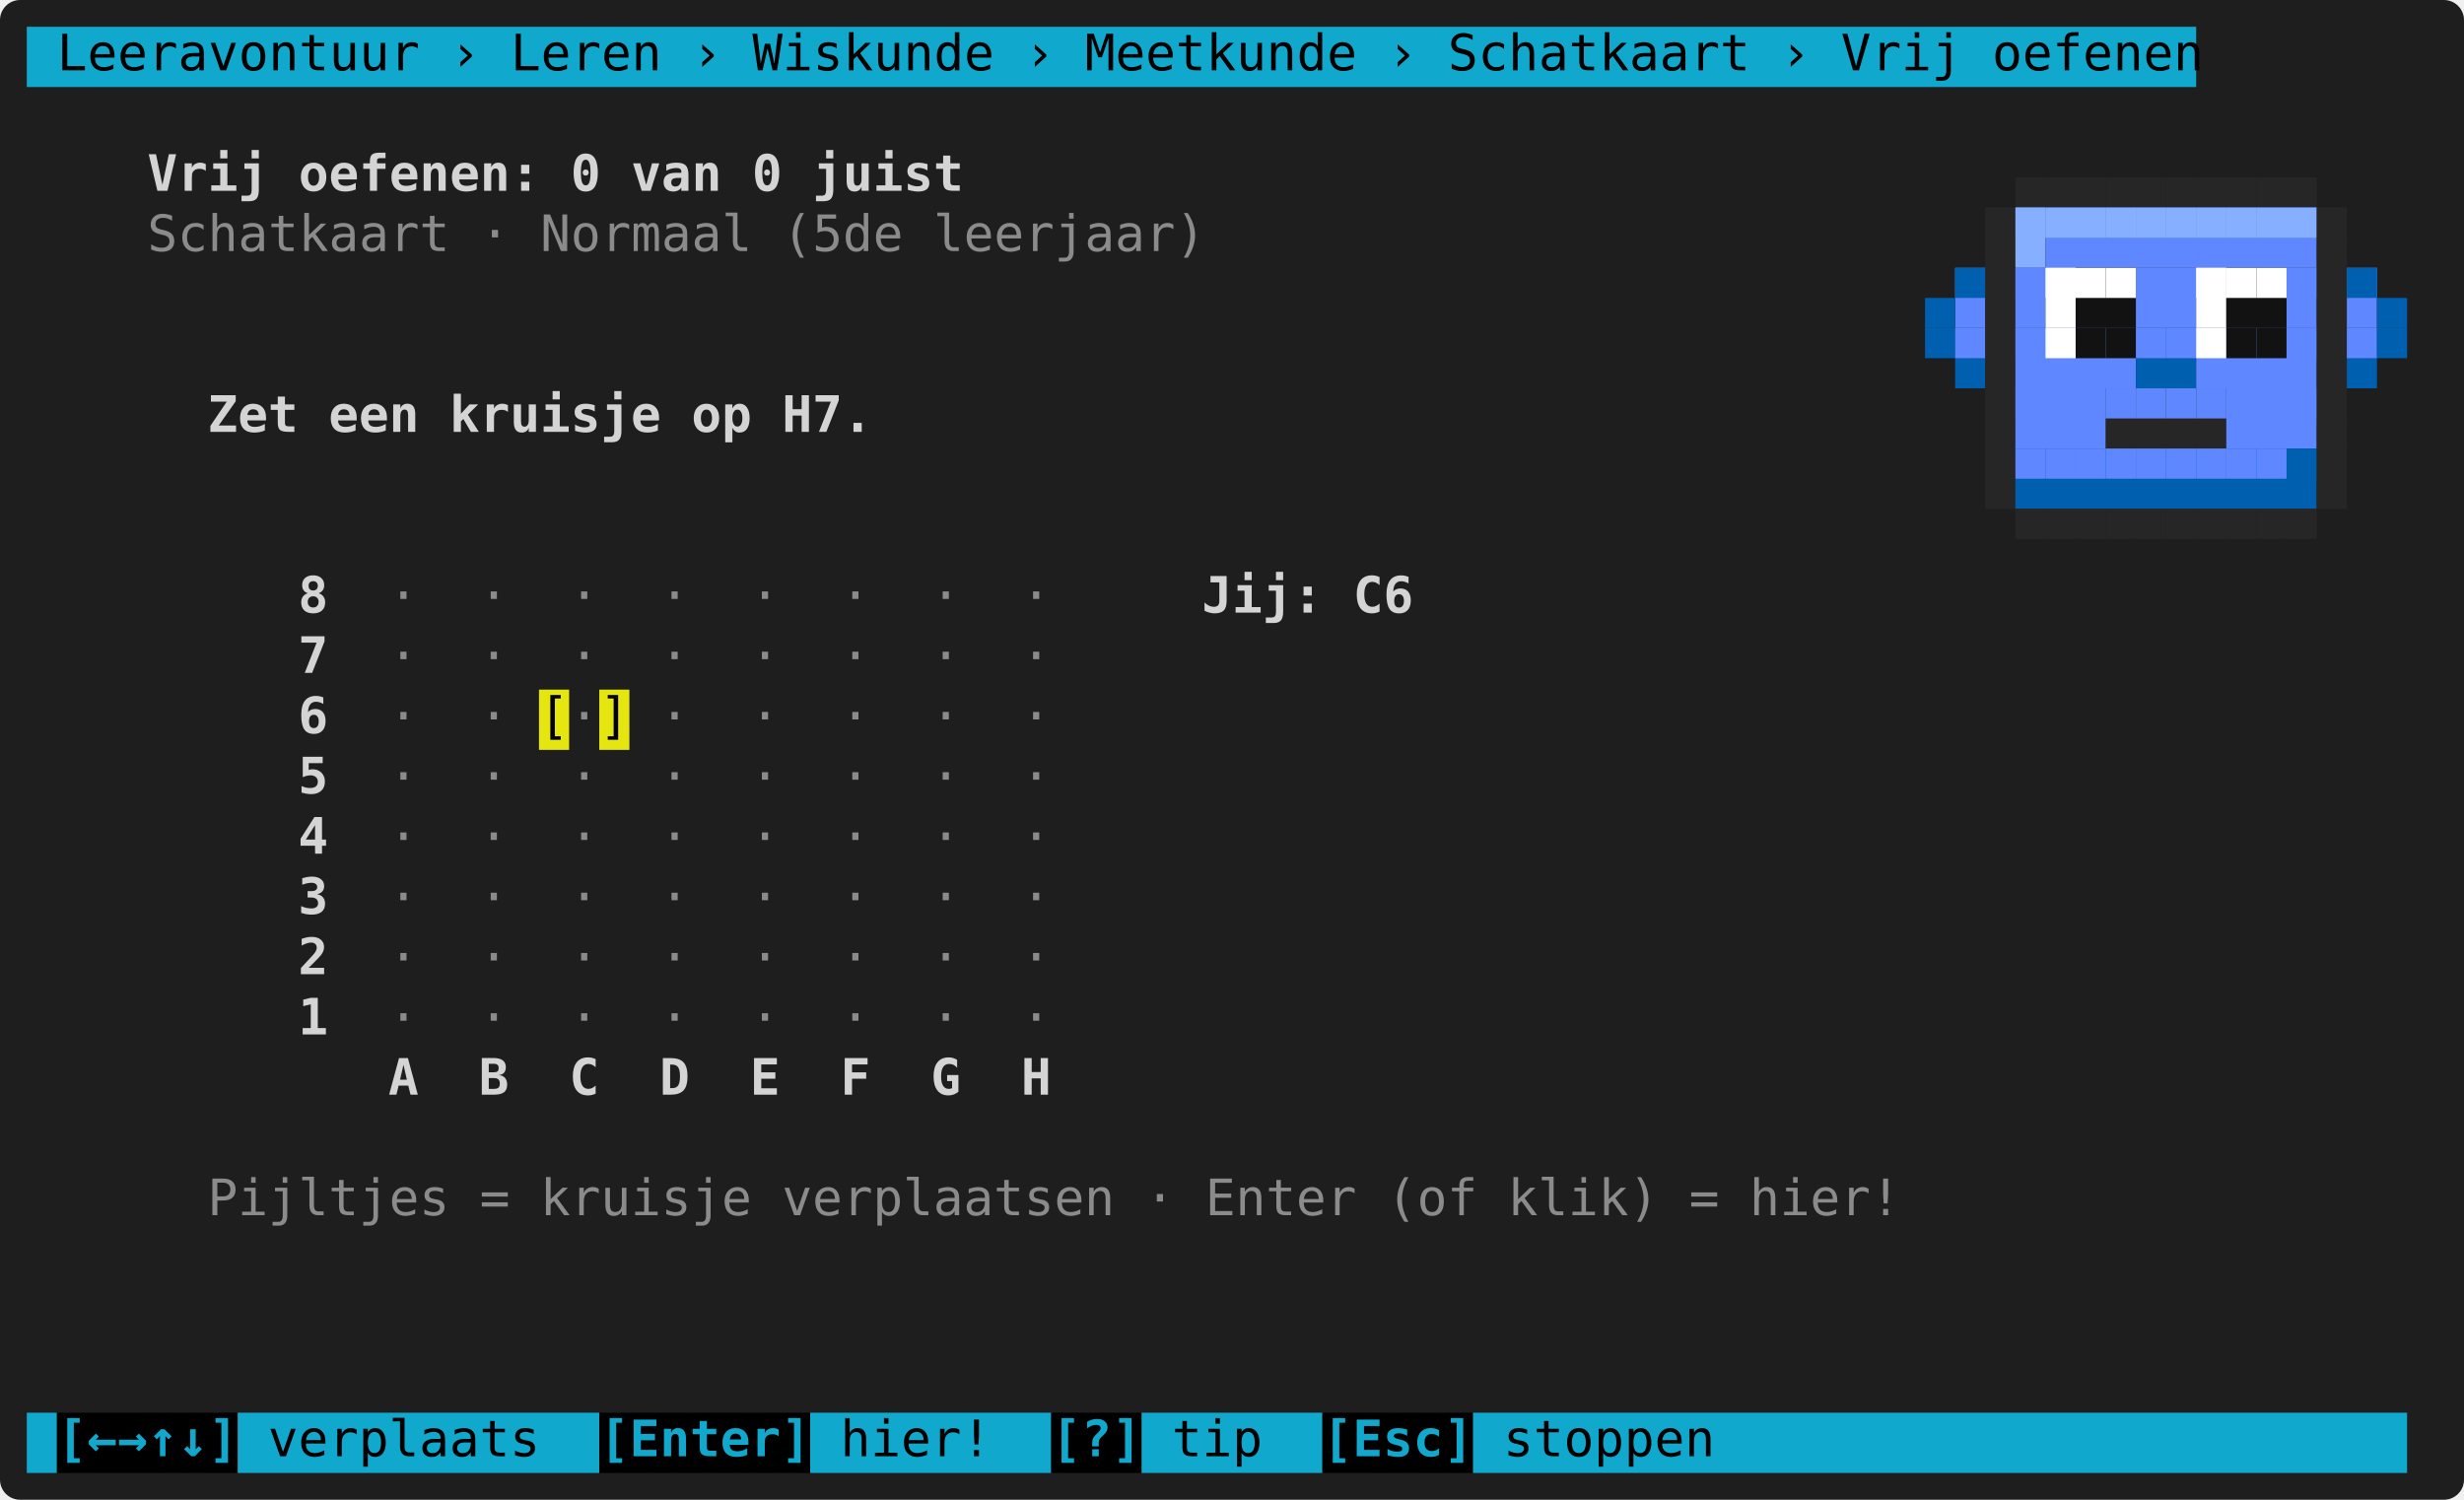
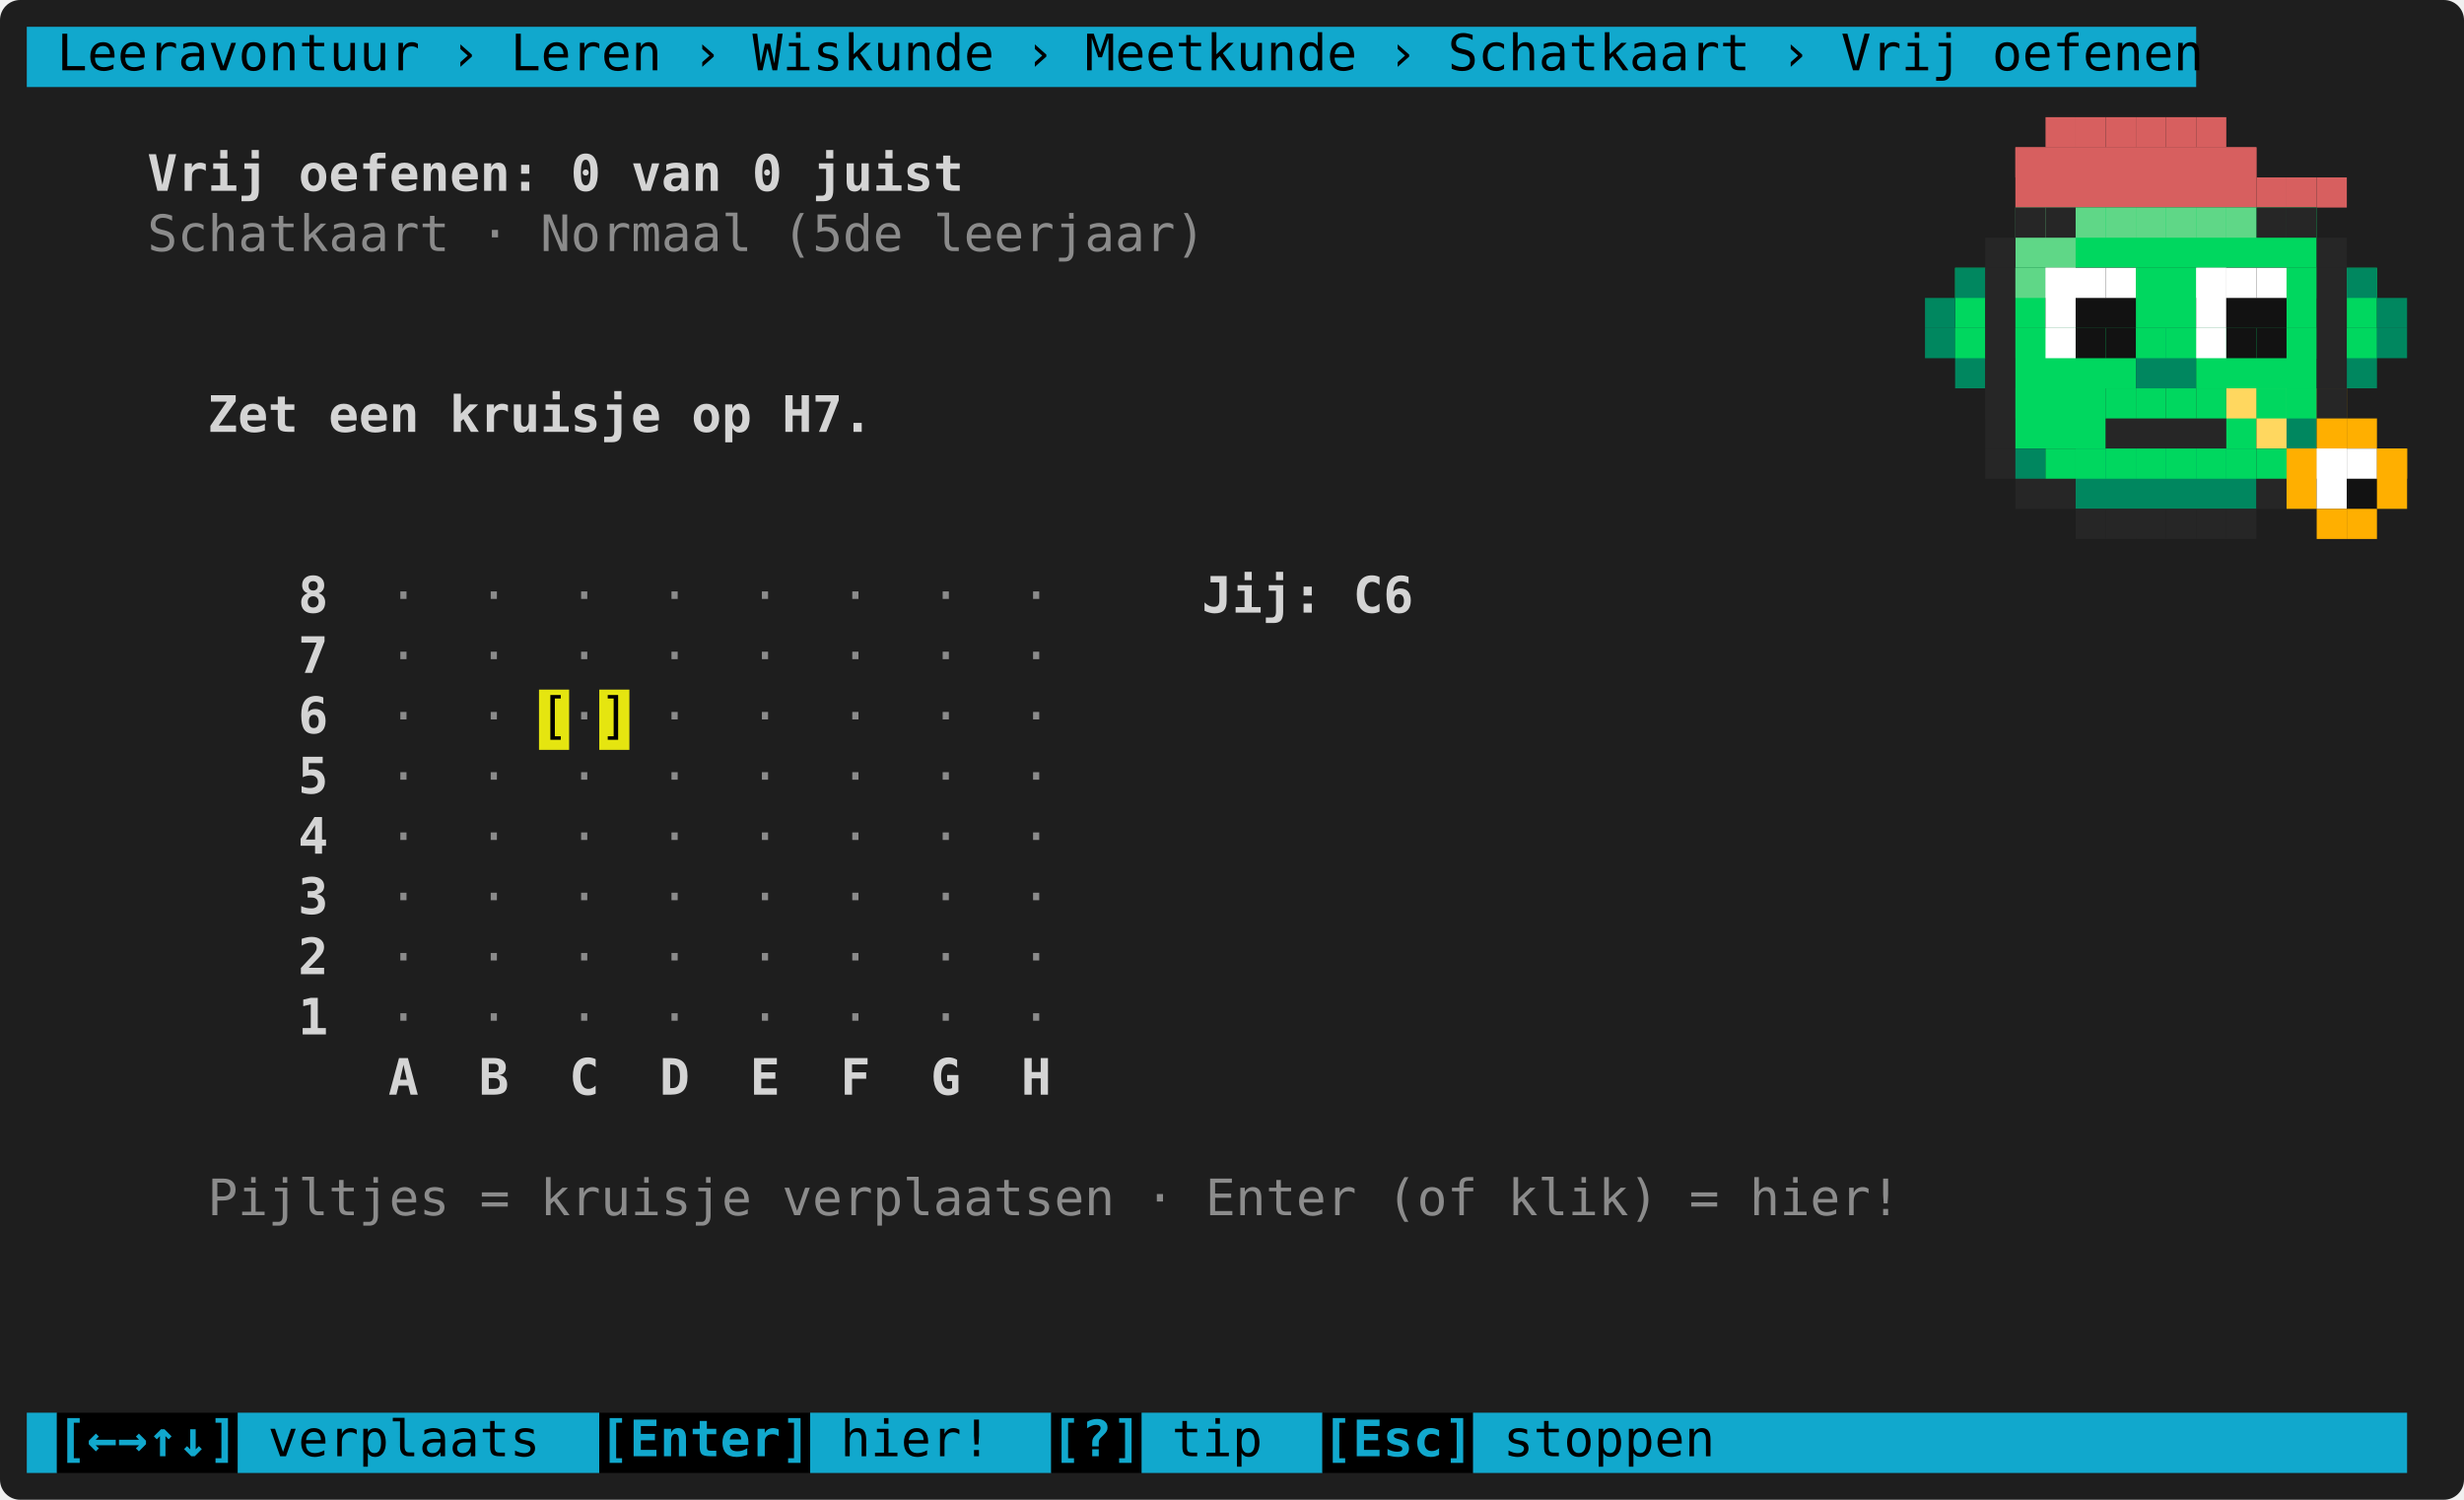
<svg xmlns="http://www.w3.org/2000/svg" width="736" height="448" viewBox="0 0 736 448" role="img" aria-label="Een kruisje zetten met de pijltjes of een klik">
  <rect width="736" height="448" rx="6" fill="#1e1e1e" />
  <g font-family="DejaVu Sans Mono, Menlo, Consolas, monospace" font-size="15">
    <rect x="8" y="8" width="648" height="18" fill="#11a8cd" />
    <text x="8" y="21" textLength="648" lengthAdjust="spacingAndGlyphs" xml:space="preserve" fill="#000000"> Leeravontuur › Leren › Wiskunde › Meetkunde › Schatkaart › Vrij oefenen</text>
-     <rect x="602" y="53" width="9" height="9" fill="#262626" />
-     <rect x="611" y="53" width="9" height="9" fill="#262626" />
-     <rect x="620" y="53" width="9" height="9" fill="#262626" />
-     <rect x="629" y="53" width="9" height="9" fill="#262626" />
-     <rect x="638" y="53" width="9" height="9" fill="#262626" />
-     <rect x="647" y="53" width="9" height="9" fill="#262626" />
-     <rect x="656" y="53" width="9" height="9" fill="#262626" />
-     <rect x="665" y="53" width="9" height="9" fill="#262626" />
-     <rect x="674" y="53" width="9" height="9" fill="#262626" />
-     <rect x="683" y="53" width="9" height="9" fill="#262626" />
+     <rect x="611" y="35" width="9" height="9" fill="#d75f5f" />
+     <rect x="620" y="35" width="9" height="9" fill="#d75f5f" />
+     <rect x="629" y="35" width="9" height="9" fill="#d75f5f" />
+     <rect x="638" y="35" width="9" height="9" fill="#d75f5f" />
+     <rect x="647" y="35" width="9" height="9" fill="#d75f5f" />
+     <rect x="656" y="35" width="9" height="9" fill="#d75f5f" />
+     <rect x="602" y="44" width="72" height="18" fill="#d75f5f" />
+     <rect x="602" y="44" width="9" height="9" fill="#d75f5f" />
+     <rect x="611" y="44" width="9" height="9" fill="#d75f5f" />
+     <rect x="620" y="44" width="9" height="9" fill="#d75f5f" />
+     <rect x="629" y="44" width="9" height="9" fill="#d75f5f" />
+     <rect x="638" y="44" width="9" height="9" fill="#d75f5f" />
+     <rect x="647" y="44" width="9" height="9" fill="#d75f5f" />
+     <rect x="656" y="44" width="9" height="9" fill="#d75f5f" />
+     <rect x="665" y="44" width="9" height="9" fill="#d75f5f" />
+     <rect x="674" y="53" width="9" height="9" fill="#d75f5f" />
+     <rect x="683" y="53" width="9" height="9" fill="#d75f5f" />
+     <rect x="692" y="53" width="9" height="9" fill="#d75f5f" />
    <text x="44" y="57" textLength="243" lengthAdjust="spacingAndGlyphs" xml:space="preserve" fill="#d4d4d4" font-weight="bold">Vrij oefenen: 0 van 0 juist</text>
-     <rect x="593" y="62" width="9" height="18" fill="#262626" />
-     <rect x="602" y="62" width="9" height="18" fill="#87afff" />
-     <rect x="611" y="62" width="81" height="18" fill="#5f87ff" />
-     <rect x="692" y="62" width="9" height="18" fill="#262626" />
-     <rect x="593" y="62" width="9" height="9" fill="#262626" />
-     <rect x="602" y="62" width="9" height="9" fill="#87afff" />
-     <rect x="611" y="62" width="9" height="9" fill="#87afff" />
-     <rect x="620" y="62" width="9" height="9" fill="#87afff" />
-     <rect x="629" y="62" width="9" height="9" fill="#87afff" />
-     <rect x="638" y="62" width="9" height="9" fill="#87afff" />
-     <rect x="647" y="62" width="9" height="9" fill="#87afff" />
-     <rect x="656" y="62" width="9" height="9" fill="#87afff" />
-     <rect x="665" y="62" width="9" height="9" fill="#87afff" />
-     <rect x="674" y="62" width="9" height="9" fill="#87afff" />
-     <rect x="683" y="62" width="9" height="9" fill="#87afff" />
-     <rect x="692" y="62" width="9" height="9" fill="#262626" />
+     <rect x="602" y="62" width="18" height="18" fill="#5fd787" />
+     <rect x="620" y="62" width="72" height="18" fill="#00d75f" />
+     <rect x="593" y="71" width="9" height="9" fill="#262626" />
+     <rect x="602" y="62" width="9" height="9" fill="#262626" />
+     <rect x="611" y="62" width="9" height="9" fill="#262626" />
+     <rect x="620" y="62" width="9" height="9" fill="#5fd787" />
+     <rect x="629" y="62" width="9" height="9" fill="#5fd787" />
+     <rect x="638" y="62" width="9" height="9" fill="#5fd787" />
+     <rect x="647" y="62" width="9" height="9" fill="#5fd787" />
+     <rect x="656" y="62" width="9" height="9" fill="#5fd787" />
+     <rect x="665" y="62" width="9" height="9" fill="#5fd787" />
+     <rect x="674" y="62" width="9" height="9" fill="#262626" />
+     <rect x="683" y="62" width="9" height="9" fill="#262626" />
+     <rect x="692" y="71" width="9" height="9" fill="#262626" />
    <text x="44" y="75" textLength="315" lengthAdjust="spacingAndGlyphs" xml:space="preserve" fill="#d4d4d4" opacity="0.6">Schatkaart · Normaal (5de leerjaar)</text>
-     <rect x="584" y="80" width="9" height="18" fill="#5f87ff" />
+     <rect x="584" y="80" width="9" height="18" fill="#00d75f" />
    <rect x="593" y="80" width="9" height="18" fill="#262626" />
-     <rect x="602" y="80" width="9" height="18" fill="#5f87ff" />
+     <rect x="602" y="80" width="9" height="18" fill="#00d75f" />
    <rect x="611" y="80" width="9" height="18" fill="#ffffff" />
    <rect x="620" y="80" width="18" height="18" fill="#121212" />
-     <rect x="638" y="80" width="18" height="18" fill="#5f87ff" />
+     <rect x="638" y="80" width="18" height="18" fill="#00d75f" />
    <rect x="656" y="80" width="9" height="18" fill="#ffffff" />
    <rect x="665" y="80" width="18" height="18" fill="#121212" />
-     <rect x="683" y="80" width="9" height="18" fill="#5f87ff" />
+     <rect x="683" y="80" width="9" height="18" fill="#00d75f" />
    <rect x="692" y="80" width="9" height="18" fill="#262626" />
-     <rect x="701" y="80" width="9" height="18" fill="#5f87ff" />
-     <rect x="575" y="89" width="9" height="9" fill="#005faf" />
-     <rect x="584" y="80" width="9" height="9" fill="#005faf" />
+     <rect x="701" y="80" width="9" height="18" fill="#00d75f" />
+     <rect x="575" y="89" width="9" height="9" fill="#00875f" />
+     <rect x="584" y="80" width="9" height="9" fill="#00875f" />
    <rect x="593" y="80" width="9" height="9" fill="#262626" />
-     <rect x="602" y="80" width="9" height="9" fill="#5f87ff" />
+     <rect x="602" y="80" width="9" height="9" fill="#5fd787" />
    <rect x="611" y="80" width="9" height="9" fill="#ffffff" />
    <rect x="620" y="80" width="9" height="9" fill="#ffffff" />
    <rect x="629" y="80" width="9" height="9" fill="#ffffff" />
-     <rect x="638" y="80" width="9" height="9" fill="#5f87ff" />
-     <rect x="647" y="80" width="9" height="9" fill="#5f87ff" />
+     <rect x="638" y="80" width="9" height="9" fill="#00d75f" />
+     <rect x="647" y="80" width="9" height="9" fill="#00d75f" />
    <rect x="656" y="80" width="9" height="9" fill="#ffffff" />
    <rect x="665" y="80" width="9" height="9" fill="#ffffff" />
    <rect x="674" y="80" width="9" height="9" fill="#ffffff" />
-     <rect x="683" y="80" width="9" height="9" fill="#5f87ff" />
+     <rect x="683" y="80" width="9" height="9" fill="#00d75f" />
    <rect x="692" y="80" width="9" height="9" fill="#262626" />
-     <rect x="701" y="80" width="9" height="9" fill="#005faf" />
-     <rect x="710" y="89" width="9" height="9" fill="#005faf" />
-     <rect x="584" y="98" width="9" height="18" fill="#005faf" />
+     <rect x="701" y="80" width="9" height="9" fill="#00875f" />
+     <rect x="710" y="89" width="9" height="9" fill="#00875f" />
+     <rect x="584" y="98" width="9" height="18" fill="#00875f" />
    <rect x="593" y="98" width="9" height="18" fill="#262626" />
-     <rect x="602" y="98" width="36" height="18" fill="#5f87ff" />
-     <rect x="638" y="98" width="18" height="18" fill="#005faf" />
-     <rect x="656" y="98" width="36" height="18" fill="#5f87ff" />
+     <rect x="602" y="98" width="36" height="18" fill="#00d75f" />
+     <rect x="638" y="98" width="18" height="18" fill="#00875f" />
+     <rect x="656" y="98" width="36" height="18" fill="#00d75f" />
    <rect x="692" y="98" width="9" height="18" fill="#262626" />
-     <rect x="701" y="98" width="9" height="18" fill="#005faf" />
-     <rect x="575" y="98" width="9" height="9" fill="#005faf" />
-     <rect x="584" y="98" width="9" height="9" fill="#5f87ff" />
+     <rect x="701" y="98" width="9" height="18" fill="#00875f" />
+     <rect x="575" y="98" width="9" height="9" fill="#00875f" />
+     <rect x="584" y="98" width="9" height="9" fill="#00d75f" />
    <rect x="593" y="98" width="9" height="9" fill="#262626" />
-     <rect x="602" y="98" width="9" height="9" fill="#5f87ff" />
+     <rect x="602" y="98" width="9" height="9" fill="#00d75f" />
    <rect x="611" y="98" width="9" height="9" fill="#ffffff" />
    <rect x="620" y="98" width="9" height="9" fill="#121212" />
    <rect x="629" y="98" width="9" height="9" fill="#121212" />
-     <rect x="638" y="98" width="9" height="9" fill="#5f87ff" />
-     <rect x="647" y="98" width="9" height="9" fill="#5f87ff" />
+     <rect x="638" y="98" width="9" height="9" fill="#00d75f" />
+     <rect x="647" y="98" width="9" height="9" fill="#00d75f" />
    <rect x="656" y="98" width="9" height="9" fill="#ffffff" />
    <rect x="665" y="98" width="9" height="9" fill="#121212" />
    <rect x="674" y="98" width="9" height="9" fill="#121212" />
-     <rect x="683" y="98" width="9" height="9" fill="#5f87ff" />
+     <rect x="683" y="98" width="9" height="9" fill="#00d75f" />
    <rect x="692" y="98" width="9" height="9" fill="#262626" />
-     <rect x="701" y="98" width="9" height="9" fill="#5f87ff" />
-     <rect x="710" y="98" width="9" height="9" fill="#005faf" />
+     <rect x="701" y="98" width="9" height="9" fill="#00d75f" />
+     <rect x="710" y="98" width="9" height="9" fill="#00875f" />
    <rect x="593" y="116" width="9" height="18" fill="#262626" />
-     <rect x="602" y="116" width="27" height="18" fill="#5f87ff" />
+     <rect x="602" y="116" width="27" height="18" fill="#00d75f" />
    <rect x="629" y="116" width="36" height="18" fill="#262626" />
-     <rect x="665" y="116" width="27" height="18" fill="#5f87ff" />
-     <rect x="692" y="116" width="9" height="18" fill="#262626" />
+     <rect x="665" y="116" width="9" height="18" fill="#00d75f" />
+     <rect x="674" y="116" width="9" height="18" fill="#ffd75f" />
+     <rect x="683" y="116" width="9" height="18" fill="#00875f" />
+     <rect x="692" y="116" width="9" height="18" fill="#ffaf00" />
    <rect x="593" y="116" width="9" height="9" fill="#262626" />
-     <rect x="602" y="116" width="9" height="9" fill="#5f87ff" />
-     <rect x="611" y="116" width="9" height="9" fill="#5f87ff" />
-     <rect x="620" y="116" width="9" height="9" fill="#5f87ff" />
-     <rect x="629" y="116" width="9" height="9" fill="#5f87ff" />
-     <rect x="638" y="116" width="9" height="9" fill="#5f87ff" />
-     <rect x="647" y="116" width="9" height="9" fill="#5f87ff" />
-     <rect x="656" y="116" width="9" height="9" fill="#5f87ff" />
-     <rect x="665" y="116" width="9" height="9" fill="#5f87ff" />
-     <rect x="674" y="116" width="9" height="9" fill="#5f87ff" />
-     <rect x="683" y="116" width="9" height="9" fill="#5f87ff" />
+     <rect x="602" y="116" width="9" height="9" fill="#00d75f" />
+     <rect x="611" y="116" width="9" height="9" fill="#00d75f" />
+     <rect x="620" y="116" width="9" height="9" fill="#00d75f" />
+     <rect x="629" y="116" width="9" height="9" fill="#00d75f" />
+     <rect x="638" y="116" width="9" height="9" fill="#00d75f" />
+     <rect x="647" y="116" width="9" height="9" fill="#00d75f" />
+     <rect x="656" y="116" width="9" height="9" fill="#00d75f" />
+     <rect x="665" y="116" width="9" height="9" fill="#ffd75f" />
+     <rect x="674" y="116" width="9" height="9" fill="#00d75f" />
+     <rect x="683" y="116" width="9" height="9" fill="#00d75f" />
    <rect x="692" y="116" width="9" height="9" fill="#262626" />
+     <rect x="701" y="125" width="9" height="9" fill="#ffaf00" />
    <text x="62" y="129" textLength="216" lengthAdjust="spacingAndGlyphs" xml:space="preserve" fill="#d4d4d4" font-weight="bold">Zet een kruisje op H7.  </text>
-     <rect x="593" y="134" width="9" height="18" fill="#262626" />
-     <rect x="602" y="134" width="90" height="18" fill="#005faf" />
-     <rect x="692" y="134" width="9" height="18" fill="#262626" />
+     <rect x="602" y="134" width="18" height="18" fill="#262626" />
+     <rect x="620" y="134" width="54" height="18" fill="#00875f" />
+     <rect x="674" y="134" width="9" height="18" fill="#262626" />
+     <rect x="683" y="134" width="9" height="18" fill="#ffaf00" />
+     <rect x="692" y="134" width="9" height="18" fill="#ffffff" />
+     <rect x="701" y="134" width="9" height="18" fill="#121212" />
+     <rect x="710" y="134" width="9" height="18" fill="#ffaf00" />
    <rect x="593" y="134" width="9" height="9" fill="#262626" />
-     <rect x="602" y="134" width="9" height="9" fill="#5f87ff" />
-     <rect x="611" y="134" width="9" height="9" fill="#5f87ff" />
-     <rect x="620" y="134" width="9" height="9" fill="#5f87ff" />
-     <rect x="629" y="134" width="9" height="9" fill="#5f87ff" />
-     <rect x="638" y="134" width="9" height="9" fill="#5f87ff" />
-     <rect x="647" y="134" width="9" height="9" fill="#5f87ff" />
-     <rect x="656" y="134" width="9" height="9" fill="#5f87ff" />
-     <rect x="665" y="134" width="9" height="9" fill="#5f87ff" />
-     <rect x="674" y="134" width="9" height="9" fill="#5f87ff" />
-     <rect x="683" y="134" width="9" height="9" fill="#005faf" />
-     <rect x="692" y="134" width="9" height="9" fill="#262626" />
-     <rect x="602" y="152" width="9" height="9" fill="#262626" />
-     <rect x="611" y="152" width="9" height="9" fill="#262626" />
+     <rect x="602" y="134" width="9" height="9" fill="#00875f" />
+     <rect x="611" y="134" width="9" height="9" fill="#00d75f" />
+     <rect x="620" y="134" width="9" height="9" fill="#00d75f" />
+     <rect x="629" y="134" width="9" height="9" fill="#00d75f" />
+     <rect x="638" y="134" width="9" height="9" fill="#00d75f" />
+     <rect x="647" y="134" width="9" height="9" fill="#00d75f" />
+     <rect x="656" y="134" width="9" height="9" fill="#00d75f" />
+     <rect x="665" y="134" width="9" height="9" fill="#00d75f" />
+     <rect x="674" y="134" width="9" height="9" fill="#00d75f" />
+     <rect x="683" y="134" width="9" height="9" fill="#ffaf00" />
+     <rect x="692" y="134" width="9" height="9" fill="#ffffff" />
+     <rect x="701" y="134" width="9" height="9" fill="#ffffff" />
+     <rect x="710" y="134" width="9" height="9" fill="#ffaf00" />
    <rect x="620" y="152" width="9" height="9" fill="#262626" />
    <rect x="629" y="152" width="9" height="9" fill="#262626" />
    <rect x="638" y="152" width="9" height="9" fill="#262626" />
    <rect x="647" y="152" width="9" height="9" fill="#262626" />
    <rect x="656" y="152" width="9" height="9" fill="#262626" />
    <rect x="665" y="152" width="9" height="9" fill="#262626" />
-     <rect x="674" y="152" width="9" height="9" fill="#262626" />
-     <rect x="683" y="152" width="9" height="9" fill="#262626" />
+     <rect x="692" y="152" width="9" height="9" fill="#ffaf00" />
+     <rect x="701" y="152" width="9" height="9" fill="#ffaf00" />
    <text x="80" y="183" textLength="18" lengthAdjust="spacingAndGlyphs" xml:space="preserve" fill="#d4d4d4" font-weight="bold"> 8</text>
    <text x="116" y="183" textLength="9" lengthAdjust="spacingAndGlyphs" xml:space="preserve" fill="#d4d4d4" opacity="0.6">·</text>
    <text x="143" y="183" textLength="9" lengthAdjust="spacingAndGlyphs" xml:space="preserve" fill="#d4d4d4" opacity="0.6">·</text>
    <text x="170" y="183" textLength="9" lengthAdjust="spacingAndGlyphs" xml:space="preserve" fill="#d4d4d4" opacity="0.6">·</text>
    <text x="197" y="183" textLength="9" lengthAdjust="spacingAndGlyphs" xml:space="preserve" fill="#d4d4d4" opacity="0.6">·</text>
    <text x="224" y="183" textLength="9" lengthAdjust="spacingAndGlyphs" xml:space="preserve" fill="#d4d4d4" opacity="0.6">·</text>
    <text x="251" y="183" textLength="9" lengthAdjust="spacingAndGlyphs" xml:space="preserve" fill="#d4d4d4" opacity="0.6">·</text>
    <text x="278" y="183" textLength="9" lengthAdjust="spacingAndGlyphs" xml:space="preserve" fill="#d4d4d4" opacity="0.6">·</text>
    <text x="305" y="183" textLength="9" lengthAdjust="spacingAndGlyphs" xml:space="preserve" fill="#d4d4d4" opacity="0.6">·</text>
    <text x="359" y="183" textLength="63" lengthAdjust="spacingAndGlyphs" xml:space="preserve" fill="#d4d4d4" font-weight="bold">Jij: C6</text>
    <text x="80" y="201" textLength="18" lengthAdjust="spacingAndGlyphs" xml:space="preserve" fill="#d4d4d4" font-weight="bold"> 7</text>
    <text x="116" y="201" textLength="9" lengthAdjust="spacingAndGlyphs" xml:space="preserve" fill="#d4d4d4" opacity="0.6">·</text>
    <text x="143" y="201" textLength="9" lengthAdjust="spacingAndGlyphs" xml:space="preserve" fill="#d4d4d4" opacity="0.6">·</text>
    <text x="170" y="201" textLength="9" lengthAdjust="spacingAndGlyphs" xml:space="preserve" fill="#d4d4d4" opacity="0.6">·</text>
    <text x="197" y="201" textLength="9" lengthAdjust="spacingAndGlyphs" xml:space="preserve" fill="#d4d4d4" opacity="0.6">·</text>
    <text x="224" y="201" textLength="9" lengthAdjust="spacingAndGlyphs" xml:space="preserve" fill="#d4d4d4" opacity="0.6">·</text>
    <text x="251" y="201" textLength="9" lengthAdjust="spacingAndGlyphs" xml:space="preserve" fill="#d4d4d4" opacity="0.6">·</text>
    <text x="278" y="201" textLength="9" lengthAdjust="spacingAndGlyphs" xml:space="preserve" fill="#d4d4d4" opacity="0.6">·</text>
    <text x="305" y="201" textLength="9" lengthAdjust="spacingAndGlyphs" xml:space="preserve" fill="#d4d4d4" opacity="0.6">·</text>
    <rect x="161" y="206" width="9" height="18" fill="#e5e510" />
    <rect x="179" y="206" width="9" height="18" fill="#e5e510" />
    <text x="80" y="219" textLength="18" lengthAdjust="spacingAndGlyphs" xml:space="preserve" fill="#d4d4d4" font-weight="bold"> 6</text>
    <text x="116" y="219" textLength="9" lengthAdjust="spacingAndGlyphs" xml:space="preserve" fill="#d4d4d4" opacity="0.6">·</text>
    <text x="143" y="219" textLength="9" lengthAdjust="spacingAndGlyphs" xml:space="preserve" fill="#d4d4d4" opacity="0.6">·</text>
    <text x="161" y="219" textLength="9" lengthAdjust="spacingAndGlyphs" xml:space="preserve" fill="#000000">[</text>
    <text x="170" y="219" textLength="9" lengthAdjust="spacingAndGlyphs" xml:space="preserve" fill="#d4d4d4" opacity="0.6">·</text>
    <text x="179" y="219" textLength="9" lengthAdjust="spacingAndGlyphs" xml:space="preserve" fill="#000000">]</text>
    <text x="197" y="219" textLength="9" lengthAdjust="spacingAndGlyphs" xml:space="preserve" fill="#d4d4d4" opacity="0.6">·</text>
    <text x="224" y="219" textLength="9" lengthAdjust="spacingAndGlyphs" xml:space="preserve" fill="#d4d4d4" opacity="0.6">·</text>
    <text x="251" y="219" textLength="9" lengthAdjust="spacingAndGlyphs" xml:space="preserve" fill="#d4d4d4" opacity="0.6">·</text>
    <text x="278" y="219" textLength="9" lengthAdjust="spacingAndGlyphs" xml:space="preserve" fill="#d4d4d4" opacity="0.6">·</text>
    <text x="305" y="219" textLength="9" lengthAdjust="spacingAndGlyphs" xml:space="preserve" fill="#d4d4d4" opacity="0.6">·</text>
    <text x="80" y="237" textLength="18" lengthAdjust="spacingAndGlyphs" xml:space="preserve" fill="#d4d4d4" font-weight="bold"> 5</text>
    <text x="116" y="237" textLength="9" lengthAdjust="spacingAndGlyphs" xml:space="preserve" fill="#d4d4d4" opacity="0.6">·</text>
    <text x="143" y="237" textLength="9" lengthAdjust="spacingAndGlyphs" xml:space="preserve" fill="#d4d4d4" opacity="0.6">·</text>
    <text x="170" y="237" textLength="9" lengthAdjust="spacingAndGlyphs" xml:space="preserve" fill="#d4d4d4" opacity="0.6">·</text>
    <text x="197" y="237" textLength="9" lengthAdjust="spacingAndGlyphs" xml:space="preserve" fill="#d4d4d4" opacity="0.6">·</text>
    <text x="224" y="237" textLength="9" lengthAdjust="spacingAndGlyphs" xml:space="preserve" fill="#d4d4d4" opacity="0.6">·</text>
    <text x="251" y="237" textLength="9" lengthAdjust="spacingAndGlyphs" xml:space="preserve" fill="#d4d4d4" opacity="0.6">·</text>
    <text x="278" y="237" textLength="9" lengthAdjust="spacingAndGlyphs" xml:space="preserve" fill="#d4d4d4" opacity="0.6">·</text>
    <text x="305" y="237" textLength="9" lengthAdjust="spacingAndGlyphs" xml:space="preserve" fill="#d4d4d4" opacity="0.6">·</text>
    <text x="80" y="255" textLength="18" lengthAdjust="spacingAndGlyphs" xml:space="preserve" fill="#d4d4d4" font-weight="bold"> 4</text>
    <text x="116" y="255" textLength="9" lengthAdjust="spacingAndGlyphs" xml:space="preserve" fill="#d4d4d4" opacity="0.6">·</text>
    <text x="143" y="255" textLength="9" lengthAdjust="spacingAndGlyphs" xml:space="preserve" fill="#d4d4d4" opacity="0.6">·</text>
    <text x="170" y="255" textLength="9" lengthAdjust="spacingAndGlyphs" xml:space="preserve" fill="#d4d4d4" opacity="0.6">·</text>
    <text x="197" y="255" textLength="9" lengthAdjust="spacingAndGlyphs" xml:space="preserve" fill="#d4d4d4" opacity="0.6">·</text>
    <text x="224" y="255" textLength="9" lengthAdjust="spacingAndGlyphs" xml:space="preserve" fill="#d4d4d4" opacity="0.6">·</text>
    <text x="251" y="255" textLength="9" lengthAdjust="spacingAndGlyphs" xml:space="preserve" fill="#d4d4d4" opacity="0.6">·</text>
    <text x="278" y="255" textLength="9" lengthAdjust="spacingAndGlyphs" xml:space="preserve" fill="#d4d4d4" opacity="0.6">·</text>
    <text x="305" y="255" textLength="9" lengthAdjust="spacingAndGlyphs" xml:space="preserve" fill="#d4d4d4" opacity="0.6">·</text>
    <text x="80" y="273" textLength="18" lengthAdjust="spacingAndGlyphs" xml:space="preserve" fill="#d4d4d4" font-weight="bold"> 3</text>
    <text x="116" y="273" textLength="9" lengthAdjust="spacingAndGlyphs" xml:space="preserve" fill="#d4d4d4" opacity="0.6">·</text>
    <text x="143" y="273" textLength="9" lengthAdjust="spacingAndGlyphs" xml:space="preserve" fill="#d4d4d4" opacity="0.6">·</text>
    <text x="170" y="273" textLength="9" lengthAdjust="spacingAndGlyphs" xml:space="preserve" fill="#d4d4d4" opacity="0.6">·</text>
    <text x="197" y="273" textLength="9" lengthAdjust="spacingAndGlyphs" xml:space="preserve" fill="#d4d4d4" opacity="0.6">·</text>
    <text x="224" y="273" textLength="9" lengthAdjust="spacingAndGlyphs" xml:space="preserve" fill="#d4d4d4" opacity="0.6">·</text>
    <text x="251" y="273" textLength="9" lengthAdjust="spacingAndGlyphs" xml:space="preserve" fill="#d4d4d4" opacity="0.6">·</text>
    <text x="278" y="273" textLength="9" lengthAdjust="spacingAndGlyphs" xml:space="preserve" fill="#d4d4d4" opacity="0.6">·</text>
    <text x="305" y="273" textLength="9" lengthAdjust="spacingAndGlyphs" xml:space="preserve" fill="#d4d4d4" opacity="0.6">·</text>
    <text x="80" y="291" textLength="18" lengthAdjust="spacingAndGlyphs" xml:space="preserve" fill="#d4d4d4" font-weight="bold"> 2</text>
    <text x="116" y="291" textLength="9" lengthAdjust="spacingAndGlyphs" xml:space="preserve" fill="#d4d4d4" opacity="0.6">·</text>
    <text x="143" y="291" textLength="9" lengthAdjust="spacingAndGlyphs" xml:space="preserve" fill="#d4d4d4" opacity="0.6">·</text>
    <text x="170" y="291" textLength="9" lengthAdjust="spacingAndGlyphs" xml:space="preserve" fill="#d4d4d4" opacity="0.6">·</text>
    <text x="197" y="291" textLength="9" lengthAdjust="spacingAndGlyphs" xml:space="preserve" fill="#d4d4d4" opacity="0.6">·</text>
    <text x="224" y="291" textLength="9" lengthAdjust="spacingAndGlyphs" xml:space="preserve" fill="#d4d4d4" opacity="0.6">·</text>
    <text x="251" y="291" textLength="9" lengthAdjust="spacingAndGlyphs" xml:space="preserve" fill="#d4d4d4" opacity="0.6">·</text>
    <text x="278" y="291" textLength="9" lengthAdjust="spacingAndGlyphs" xml:space="preserve" fill="#d4d4d4" opacity="0.6">·</text>
    <text x="305" y="291" textLength="9" lengthAdjust="spacingAndGlyphs" xml:space="preserve" fill="#d4d4d4" opacity="0.6">·</text>
    <text x="80" y="309" textLength="18" lengthAdjust="spacingAndGlyphs" xml:space="preserve" fill="#d4d4d4" font-weight="bold"> 1</text>
    <text x="116" y="309" textLength="9" lengthAdjust="spacingAndGlyphs" xml:space="preserve" fill="#d4d4d4" opacity="0.6">·</text>
    <text x="143" y="309" textLength="9" lengthAdjust="spacingAndGlyphs" xml:space="preserve" fill="#d4d4d4" opacity="0.6">·</text>
    <text x="170" y="309" textLength="9" lengthAdjust="spacingAndGlyphs" xml:space="preserve" fill="#d4d4d4" opacity="0.6">·</text>
    <text x="197" y="309" textLength="9" lengthAdjust="spacingAndGlyphs" xml:space="preserve" fill="#d4d4d4" opacity="0.6">·</text>
    <text x="224" y="309" textLength="9" lengthAdjust="spacingAndGlyphs" xml:space="preserve" fill="#d4d4d4" opacity="0.6">·</text>
    <text x="251" y="309" textLength="9" lengthAdjust="spacingAndGlyphs" xml:space="preserve" fill="#d4d4d4" opacity="0.6">·</text>
    <text x="278" y="309" textLength="9" lengthAdjust="spacingAndGlyphs" xml:space="preserve" fill="#d4d4d4" opacity="0.6">·</text>
    <text x="305" y="309" textLength="9" lengthAdjust="spacingAndGlyphs" xml:space="preserve" fill="#d4d4d4" opacity="0.6">·</text>
    <text x="116" y="327" textLength="9" lengthAdjust="spacingAndGlyphs" xml:space="preserve" fill="#d4d4d4" font-weight="bold">A</text>
    <text x="143" y="327" textLength="9" lengthAdjust="spacingAndGlyphs" xml:space="preserve" fill="#d4d4d4" font-weight="bold">B</text>
    <text x="170" y="327" textLength="9" lengthAdjust="spacingAndGlyphs" xml:space="preserve" fill="#d4d4d4" font-weight="bold">C</text>
    <text x="197" y="327" textLength="9" lengthAdjust="spacingAndGlyphs" xml:space="preserve" fill="#d4d4d4" font-weight="bold">D</text>
    <text x="224" y="327" textLength="9" lengthAdjust="spacingAndGlyphs" xml:space="preserve" fill="#d4d4d4" font-weight="bold">E</text>
    <text x="251" y="327" textLength="9" lengthAdjust="spacingAndGlyphs" xml:space="preserve" fill="#d4d4d4" font-weight="bold">F</text>
    <text x="278" y="327" textLength="9" lengthAdjust="spacingAndGlyphs" xml:space="preserve" fill="#d4d4d4" font-weight="bold">G</text>
    <text x="305" y="327" textLength="9" lengthAdjust="spacingAndGlyphs" xml:space="preserve" fill="#d4d4d4" font-weight="bold">H</text>
    <text x="62" y="363" textLength="504" lengthAdjust="spacingAndGlyphs" xml:space="preserve" fill="#d4d4d4" opacity="0.6">Pijltjes = kruisje verplaatsen · Enter (of klik) = hier!</text>
    <rect x="8" y="422" width="9" height="18" fill="#11a8cd" />
    <rect x="17" y="422" width="54" height="18" fill="#000000" />
    <rect x="71" y="422" width="108" height="18" fill="#11a8cd" />
    <rect x="179" y="422" width="63" height="18" fill="#000000" />
    <rect x="242" y="422" width="72" height="18" fill="#11a8cd" />
    <rect x="314" y="422" width="27" height="18" fill="#000000" />
    <rect x="341" y="422" width="54" height="18" fill="#11a8cd" />
    <rect x="395" y="422" width="45" height="18" fill="#000000" />
    <rect x="440" y="422" width="279" height="18" fill="#11a8cd" />
    <text x="17" y="435" textLength="54" lengthAdjust="spacingAndGlyphs" xml:space="preserve" fill="#11a8cd" font-weight="bold">[←→↑↓]</text>
    <text x="71" y="435" textLength="108" lengthAdjust="spacingAndGlyphs" xml:space="preserve" fill="#000000"> verplaats  </text>
    <text x="179" y="435" textLength="63" lengthAdjust="spacingAndGlyphs" xml:space="preserve" fill="#11a8cd" font-weight="bold">[Enter]</text>
    <text x="242" y="435" textLength="72" lengthAdjust="spacingAndGlyphs" xml:space="preserve" fill="#000000"> hier!  </text>
    <text x="314" y="435" textLength="27" lengthAdjust="spacingAndGlyphs" xml:space="preserve" fill="#11a8cd" font-weight="bold">[?]</text>
    <text x="341" y="435" textLength="54" lengthAdjust="spacingAndGlyphs" xml:space="preserve" fill="#000000"> tip  </text>
    <text x="395" y="435" textLength="45" lengthAdjust="spacingAndGlyphs" xml:space="preserve" fill="#11a8cd" font-weight="bold">[Esc]</text>
    <text x="440" y="435" textLength="279" lengthAdjust="spacingAndGlyphs" xml:space="preserve" fill="#000000"> stoppen                       </text>
  </g>
</svg>
